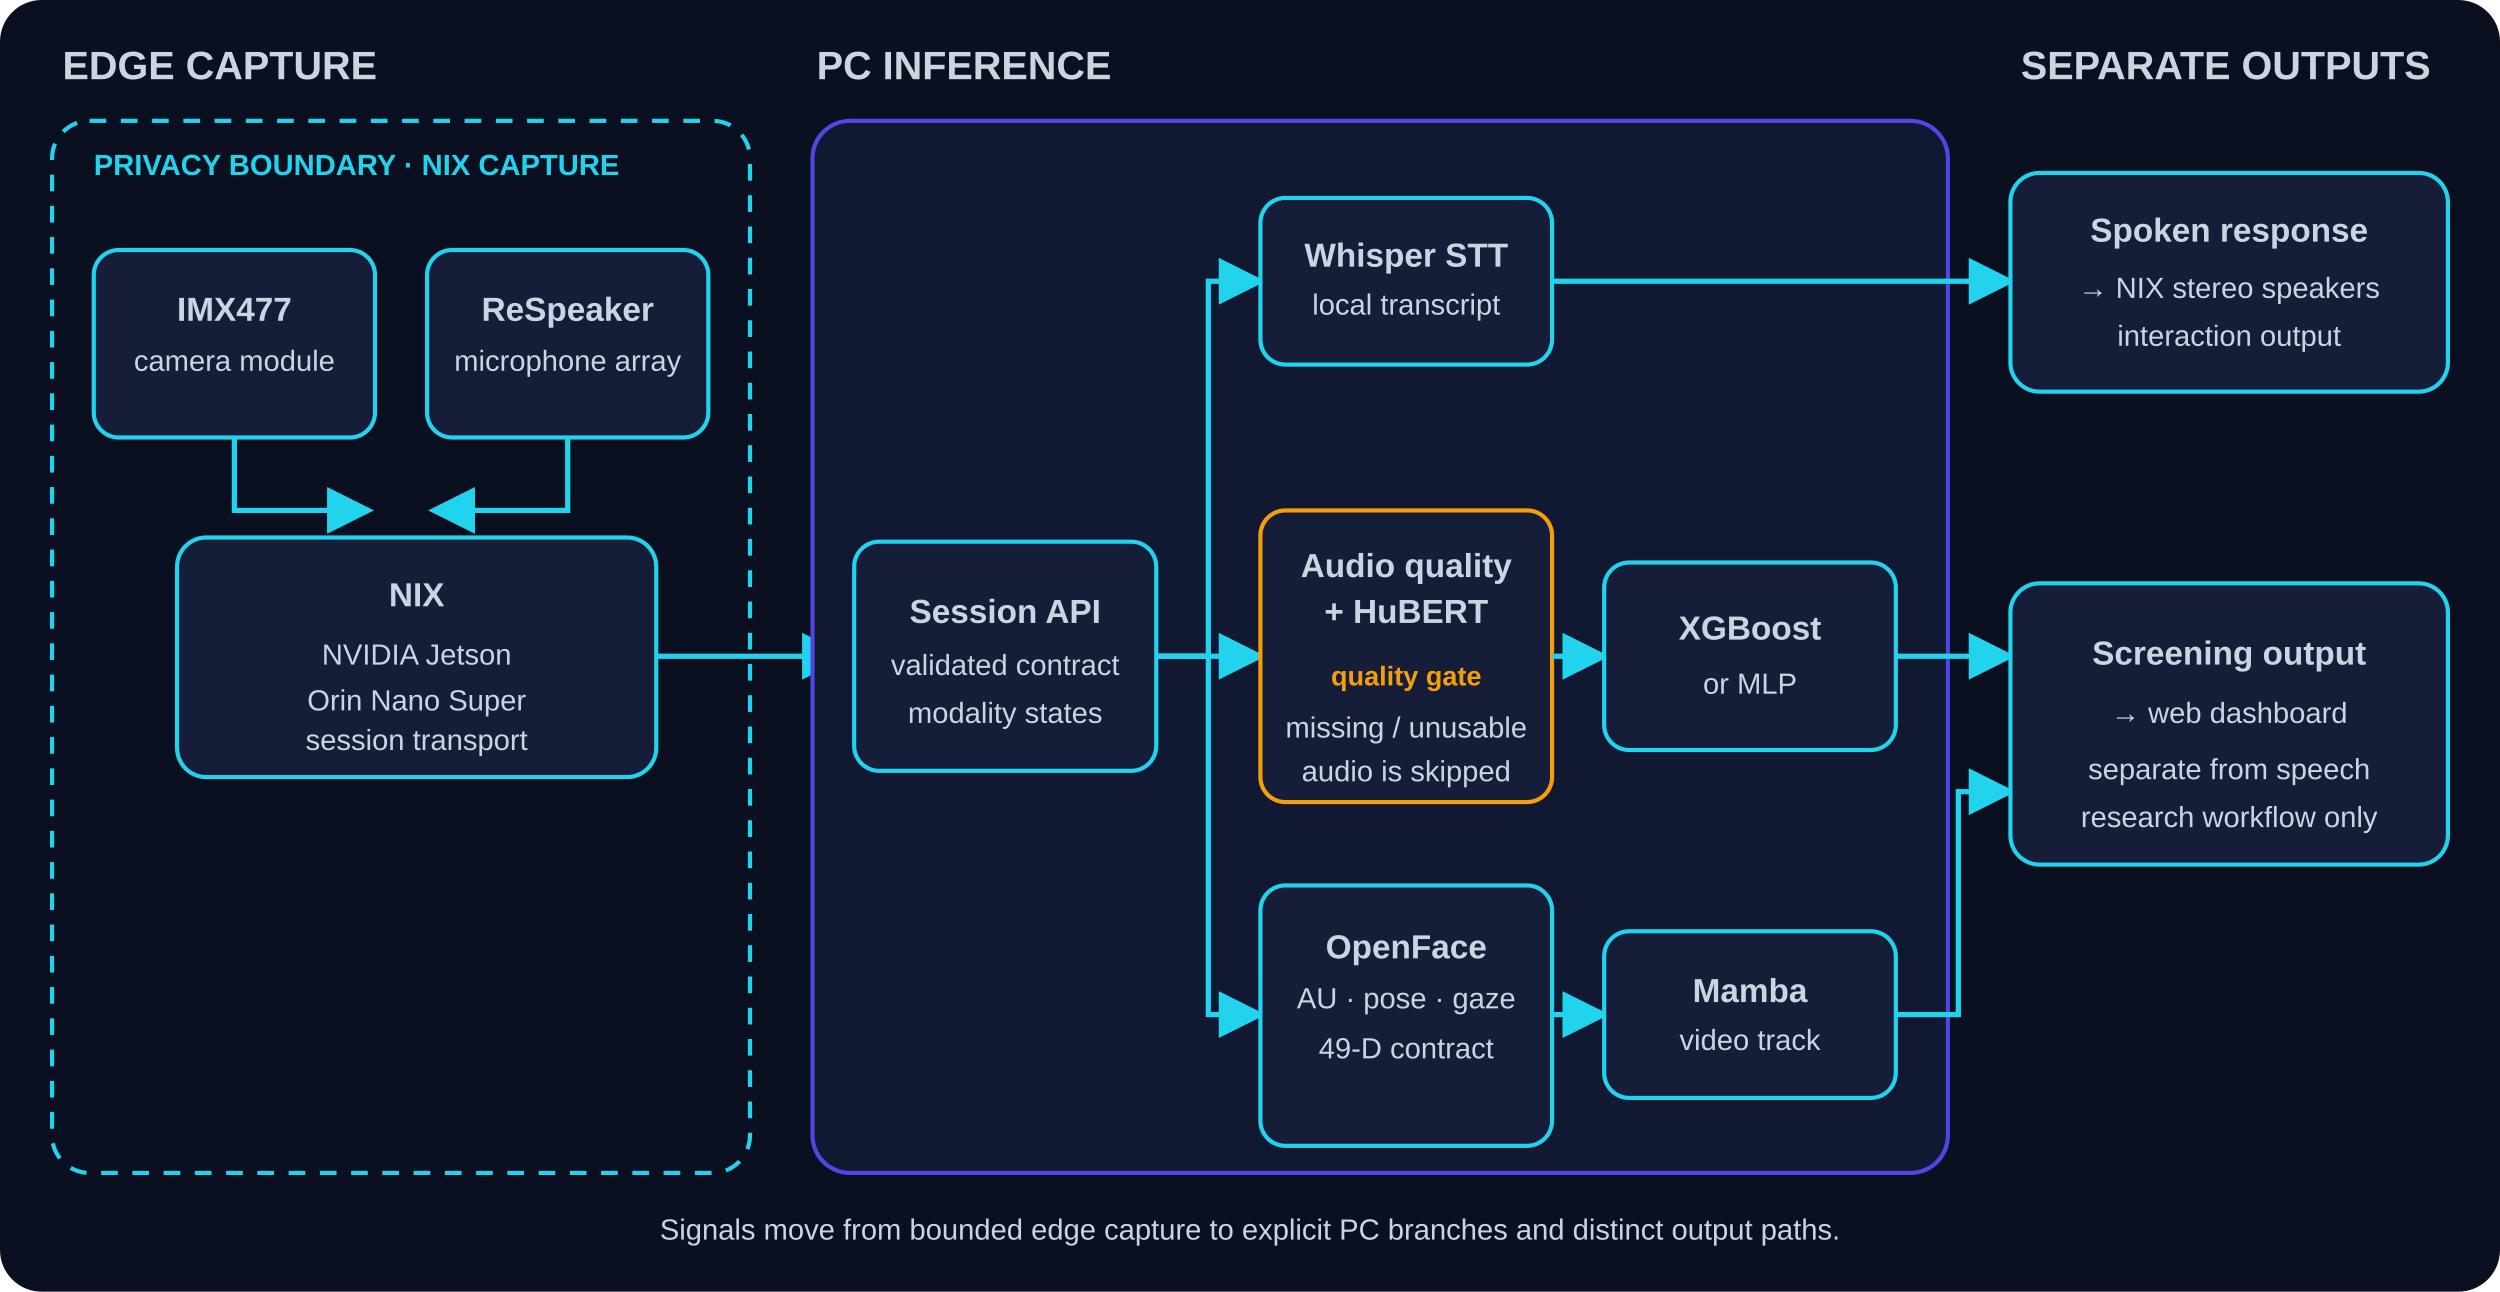
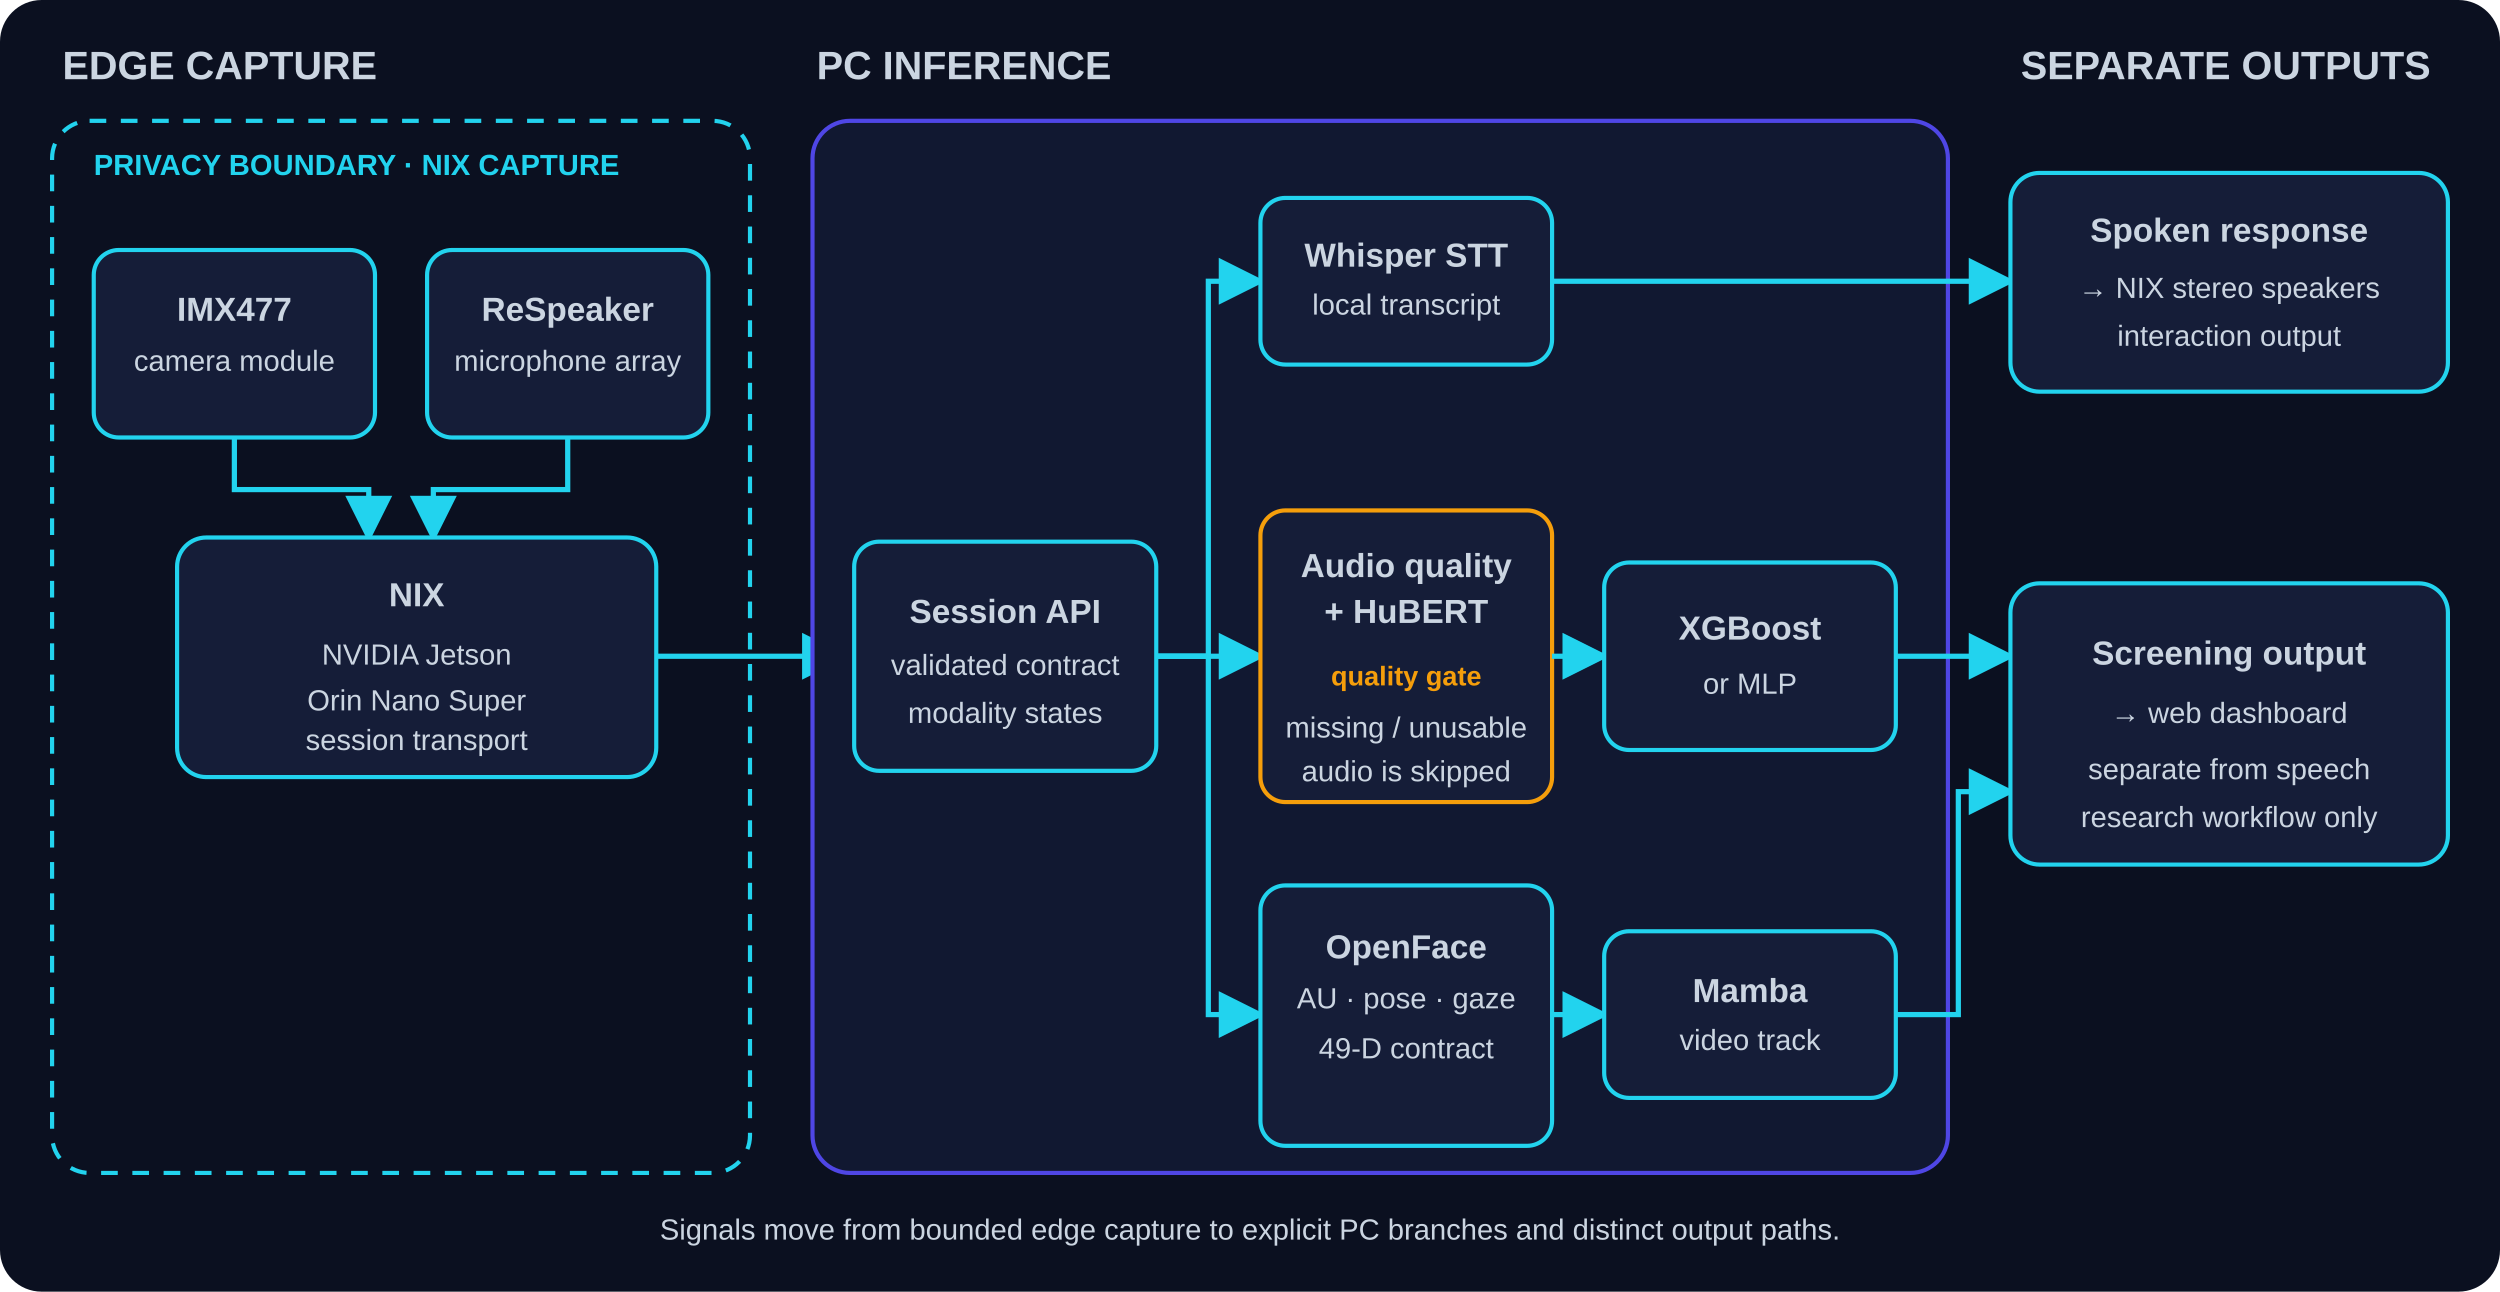
<svg xmlns="http://www.w3.org/2000/svg" width="1200" height="620" viewBox="0 0 1200 620" role="img" aria-labelledby="architecture-title architecture-desc">
  <defs>
    <marker id="arrow" markerWidth="9" markerHeight="9" refX="8" refY="4.5" orient="auto" markerUnits="strokeWidth">
      <path d="M0,0 L9,4.5 L0,9 z" fill="#22D3EE" />
    </marker>
    <style>
      .bg { fill: #0B1020; }
      .panel { fill: #111831; stroke: #4F46E5; stroke-width: 2; }
      .node { fill: #151D38; stroke: #22D3EE; stroke-width: 2; }
      .quality { fill: #151D38; stroke: #F59E0B; stroke-width: 2; }
      .boundary { fill: none; stroke: #22D3EE; stroke-width: 2; stroke-dasharray: 8 7; }
      .flow { fill: none; stroke: #22D3EE; stroke-width: 2.5; marker-end: url(#arrow); }
      .label { fill: #CBD5E1; font: 600 16px Arial, sans-serif; text-anchor: middle; }
      .small { fill: #CBD5E1; font: 14px Arial, sans-serif; text-anchor: middle; }
      .section { fill: #CBD5E1; font: 700 19px Arial, sans-serif; }
      .caption { fill: #22D3EE; font: 600 14px Arial, sans-serif; }
      .amber { fill: #F59E0B; font: 600 13px Arial, sans-serif; text-anchor: middle; }
    </style>
  </defs>
  <rect class="bg" width="1200" height="620" rx="20" />
  <text class="section" x="30" y="38">EDGE CAPTURE</text>
  <text class="section" x="392" y="38">PC INFERENCE</text>
  <text class="section" x="970" y="38">SEPARATE OUTPUTS</text>
  <rect class="boundary" x="25" y="58" width="335" height="505" rx="18" />
  <text class="caption" x="45" y="84">PRIVACY BOUNDARY · NIX CAPTURE</text>
  <rect class="node" x="45" y="120" width="135" height="90" rx="12" />
  <text class="label" x="112.5" y="154">IMX477</text>
  <text class="small" x="112.5" y="178">camera module</text>
  <rect class="node" x="205" y="120" width="135" height="90" rx="12" />
  <text class="label" x="272.5" y="154">ReSpeaker</text>
  <text class="small" x="272.5" y="178">microphone array</text>
-   <path class="flow" d="M112.5 210 V245 H177" />
-   <path class="flow" d="M272.5 210 V245 H208" />
+   <path class="flow" data-flow="camera-to-nix" d="M112.5 210 V235 H177 V258" marker-end="url(#arrow)" />
+   <path class="flow" data-flow="microphone-to-nix" d="M272.5 210 V235 H208 V258" marker-end="url(#arrow)" />
  <rect class="node" x="85" y="258" width="230" height="115" rx="14" />
  <text class="label" x="200" y="291">NIX</text>
  <text class="small" x="200" y="319">NVIDIA Jetson</text>
  <text class="small" x="200" y="341">Orin Nano Super</text>
  <text class="small" x="200" y="360">session transport</text>
  <path class="flow" d="M315 315 H405" />
  <rect class="panel" x="390" y="58" width="545" height="505" rx="18" />
  <rect class="node" x="410" y="260" width="145" height="110" rx="12" />
  <text class="label" x="482.5" y="299">Session API</text>
  <text class="small" x="482.5" y="324">validated contract</text>
  <text class="small" x="482.5" y="347">modality states</text>
  <path class="flow" d="M555 315 H580 V135 H605" />
  <path class="flow" d="M555 315 H605" />
  <path class="flow" d="M555 315 H580 V487 H605" />
  <rect class="node" x="605" y="95" width="140" height="80" rx="12" />
  <text class="label" x="675" y="128">Whisper STT</text>
  <text class="small" x="675" y="151">local transcript</text>
  <path class="flow" d="M745 135 H965" />
  <rect class="quality" x="605" y="245" width="140" height="140" rx="12" />
  <text class="label" x="675" y="277">Audio quality</text>
  <text class="label" x="675" y="299">+ HuBERT</text>
  <text class="amber" x="675" y="329">quality gate</text>
  <text class="small" x="675" y="354">missing / unusable</text>
  <text class="small" x="675" y="375">audio is skipped</text>
  <path class="flow" d="M745 315 H770" />
  <rect class="node" x="770" y="270" width="140" height="90" rx="12" />
  <text class="label" x="840" y="307">XGBoost</text>
  <text class="small" x="840" y="333">or MLP</text>
  <path class="flow" d="M910 315 H965" />
  <rect class="node" x="605" y="425" width="140" height="125" rx="12" />
  <text class="label" x="675" y="460">OpenFace</text>
  <text class="small" x="675" y="484">AU · pose · gaze</text>
  <text class="small" x="675" y="508">49-D contract</text>
  <path class="flow" d="M745 487 H770" />
  <rect class="node" x="770" y="447" width="140" height="80" rx="12" />
  <text class="label" x="840" y="481">Mamba</text>
  <text class="small" x="840" y="504">video track</text>
  <path class="flow" d="M910 487 H940 V380 H965" />
  <rect class="node" x="965" y="83" width="210" height="105" rx="14" />
  <text class="label" x="1070" y="116">Spoken response</text>
  <text class="small" x="1070" y="143">→ NIX stereo speakers</text>
  <text class="small" x="1070" y="166">interaction output</text>
  <rect class="node" x="965" y="280" width="210" height="135" rx="14" />
  <text class="label" x="1070" y="319">Screening output</text>
  <text class="small" x="1070" y="347">→ web dashboard</text>
  <text class="small" x="1070" y="374">separate from speech</text>
  <text class="small" x="1070" y="397">research workflow only</text>
  <text class="small" x="600" y="595">Signals move from bounded edge capture to explicit PC branches and distinct output paths.</text>
</svg>
